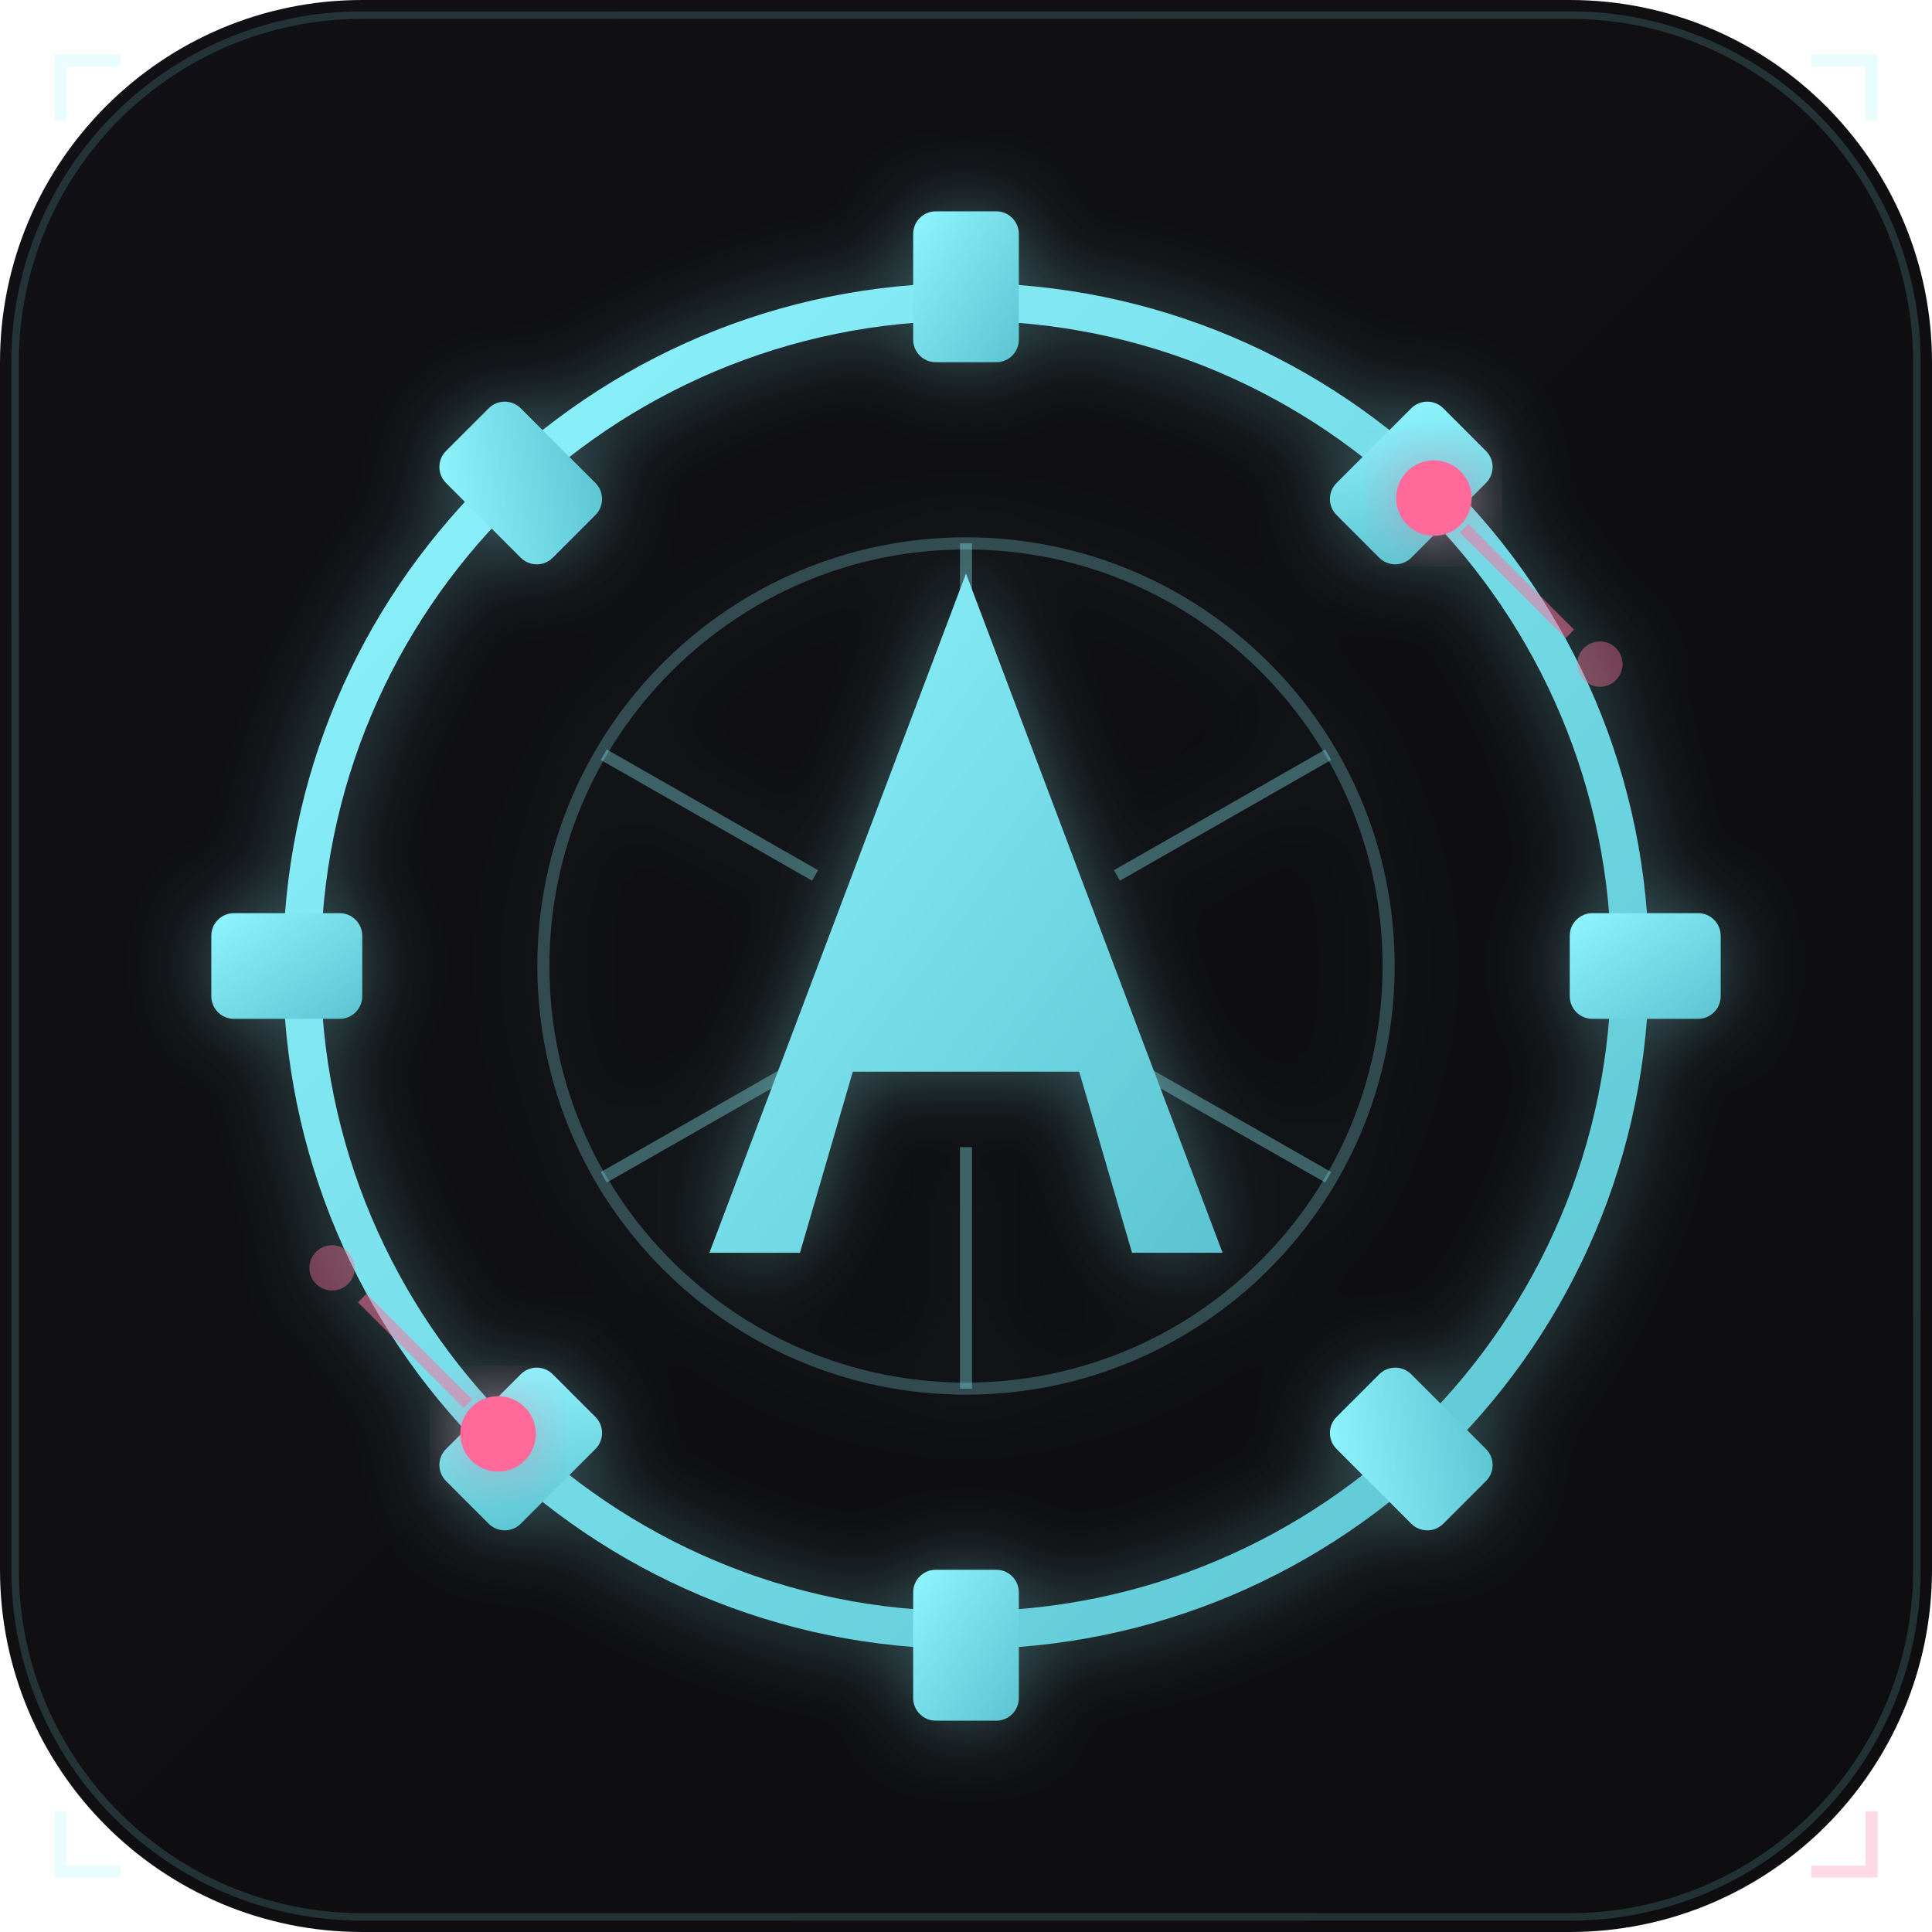
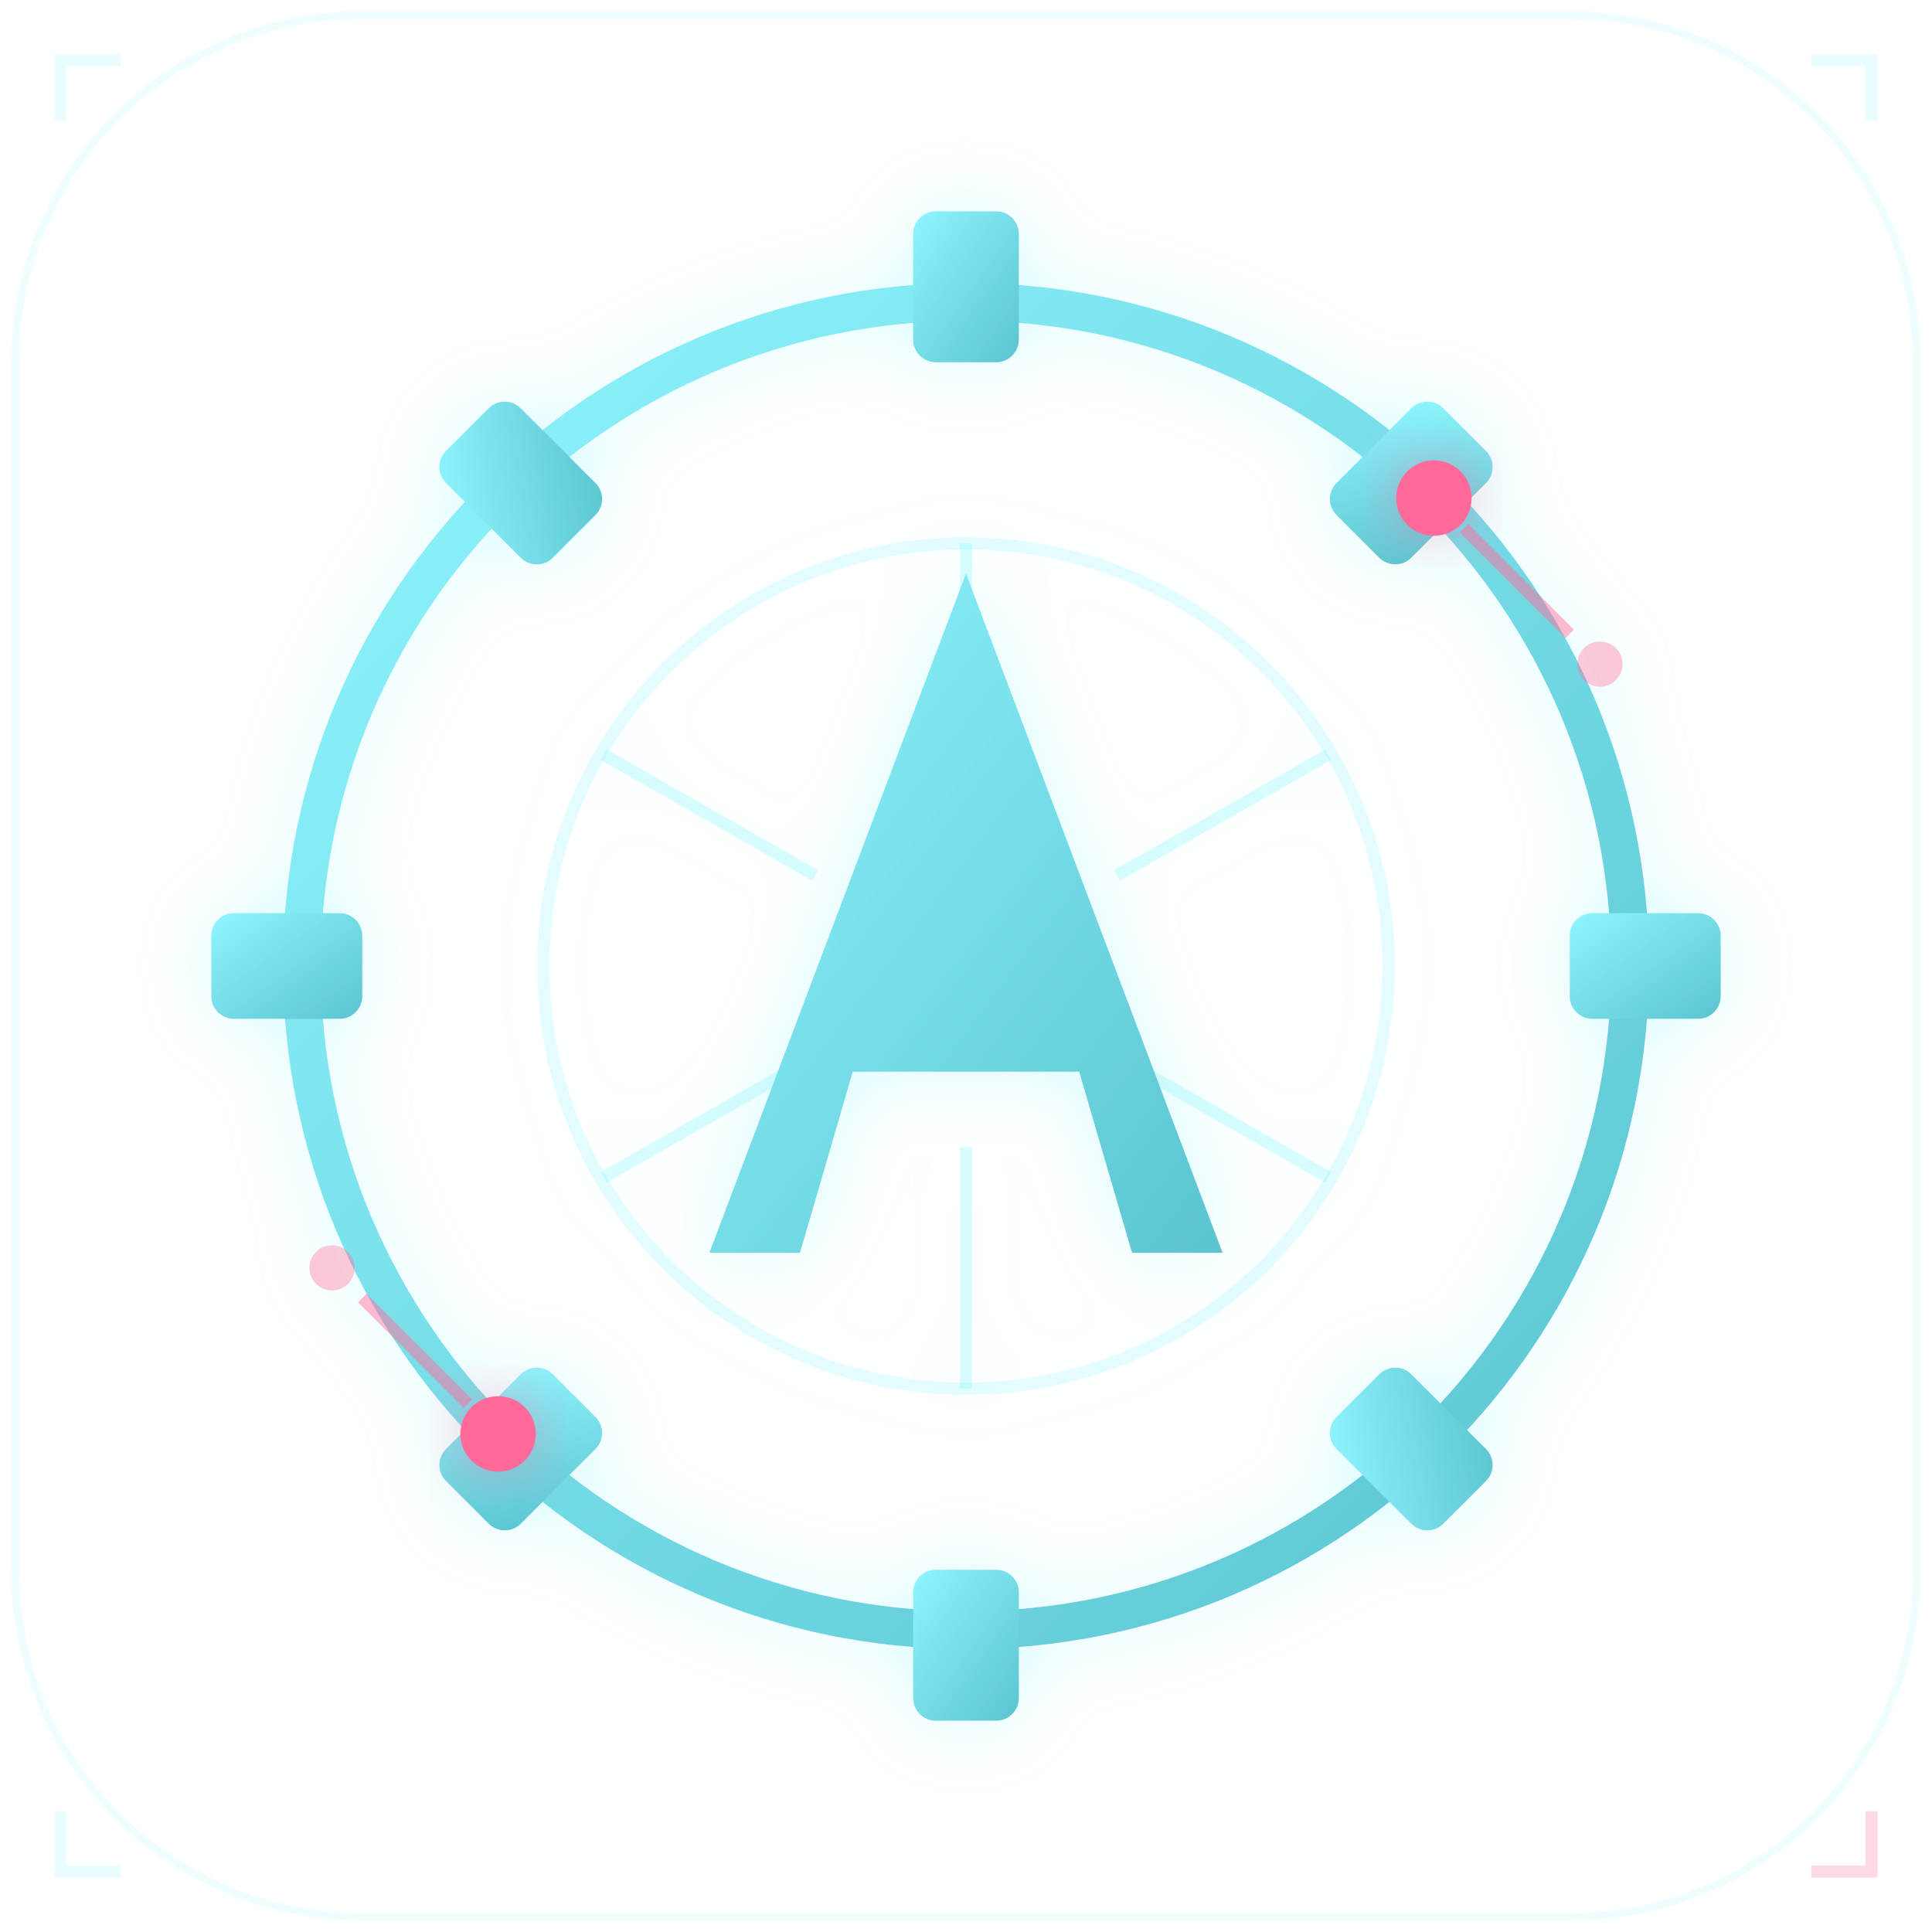
<svg xmlns="http://www.w3.org/2000/svg" viewBox="0 0 128 128" width="128" height="128">
  <defs>
    <filter id="glowCyan" x="-20%" y="-20%" width="140%" height="140%">
      <feGaussianBlur stdDeviation="2.5" result="blur" />
      <feFlood flood-color="#8ff5ff" flood-opacity="0.35" result="color" />
      <feComposite in="color" in2="blur" operator="in" result="shadow" />
      <feMerge>
        <feMergeNode in="shadow" />
        <feMergeNode in="SourceGraphic" />
      </feMerge>
    </filter>
    <filter id="glowPink" x="-40%" y="-40%" width="180%" height="180%">
      <feGaussianBlur stdDeviation="2" result="blur" />
      <feFlood flood-color="#ff6b9b" flood-opacity="0.5" result="color" />
      <feComposite in="color" in2="blur" operator="in" result="shadow" />
      <feMerge>
        <feMergeNode in="shadow" />
        <feMergeNode in="SourceGraphic" />
      </feMerge>
    </filter>
    <linearGradient id="iconGrad" x1="0%" y1="0%" x2="100%" y2="100%">
      <stop offset="0%" stop-color="#8ff5ff" />
      <stop offset="100%" stop-color="#5bc4d0" />
    </linearGradient>
    <linearGradient id="bgGrad" x1="0%" y1="0%" x2="100%" y2="100%">
      <stop offset="0%" stop-color="#111115" />
      <stop offset="100%" stop-color="#0e0e10" />
    </linearGradient>
  </defs>
-   <rect width="128" height="128" rx="24" fill="url(#bgGrad)" />
+   <rect width="128" height="128" rx="24" fill="none" />
  <rect x="1" y="1" width="126" height="126" rx="23" fill="none" stroke="#8ff5ff" stroke-width="0.5" opacity="0.15" />
  <g transform="translate(64, 64)" filter="url(#glowCyan)">
    <circle cx="0" cy="0" r="44" fill="none" stroke="url(#iconGrad)" stroke-width="2.5" />
    <g fill="url(#iconGrad)">
      <rect x="-3.5" y="-50" width="7" height="10" rx="1.5" />
      <rect x="-3.5" y="40" width="7" height="10" rx="1.5" />
      <rect x="40" y="-3.5" width="10" height="7" rx="1.5" />
      <rect x="-50" y="-3.5" width="10" height="7" rx="1.5" />
      <rect x="26" y="-37" width="7" height="10" rx="1.5" transform="rotate(45, 29.5, -32)" />
      <rect x="-33" y="-37" width="7" height="10" rx="1.5" transform="rotate(-45, -29.5, -32)" />
      <rect x="26" y="27" width="7" height="10" rx="1.5" transform="rotate(-45, 29.5, 32)" />
      <rect x="-33" y="27" width="7" height="10" rx="1.5" transform="rotate(45, -29.5, 32)" />
    </g>
    <circle cx="0" cy="0" r="28" fill="none" stroke="#8ff5ff" stroke-width="0.8" opacity="0.25" />
    <line x1="0" y1="-28" x2="0" y2="-12" stroke="#8ff5ff" stroke-width="0.8" opacity="0.35" />
    <line x1="0" y1="28" x2="0" y2="12" stroke="#8ff5ff" stroke-width="0.8" opacity="0.35" />
    <line x1="-24" y1="14" x2="-10" y2="6" stroke="#8ff5ff" stroke-width="0.8" opacity="0.35" />
    <line x1="24" y1="14" x2="10" y2="6" stroke="#8ff5ff" stroke-width="0.8" opacity="0.35" />
    <line x1="-24" y1="-14" x2="-10" y2="-6" stroke="#8ff5ff" stroke-width="0.8" opacity="0.35" />
    <line x1="24" y1="-14" x2="10" y2="-6" stroke="#8ff5ff" stroke-width="0.8" opacity="0.35" />
    <circle cx="0" cy="0" r="4" fill="#0e0e10" stroke="url(#iconGrad)" stroke-width="2" />
    <path d="M 0,-26 L -17,19 L -11,19 L -7.5,7 L 7.5,7 L 11,19 L 17,19 Z M -5,1.5 L 5,1.5 L 0,-15 Z" fill="url(#iconGrad)" />
    <circle cx="31" cy="-31" r="2.5" fill="#ff6b9b" filter="url(#glowPink)" />
    <circle cx="-31" cy="31" r="2.5" fill="#ff6b9b" filter="url(#glowPink)" />
    <line x1="33" y1="-29" x2="40" y2="-22" stroke="#ff6b9b" stroke-width="0.8" opacity="0.5" />
    <line x1="-33" y1="29" x2="-40" y2="22" stroke="#ff6b9b" stroke-width="0.8" opacity="0.5" />
    <circle cx="42" cy="-20" r="1.5" fill="#ff6b9b" opacity="0.4" />
    <circle cx="-42" cy="20" r="1.5" fill="#ff6b9b" opacity="0.4" />
  </g>
  <path d="M 8,4 L 4,4 L 4,8" fill="none" stroke="#8ff5ff" stroke-width="0.8" opacity="0.2" />
  <path d="M 120,4 L 124,4 L 124,8" fill="none" stroke="#8ff5ff" stroke-width="0.8" opacity="0.2" />
  <path d="M 8,124 L 4,124 L 4,120" fill="none" stroke="#8ff5ff" stroke-width="0.8" opacity="0.2" />
  <path d="M 120,124 L 124,124 L 124,120" fill="none" stroke="#ff6b9b" stroke-width="0.8" opacity="0.25" />
</svg>
